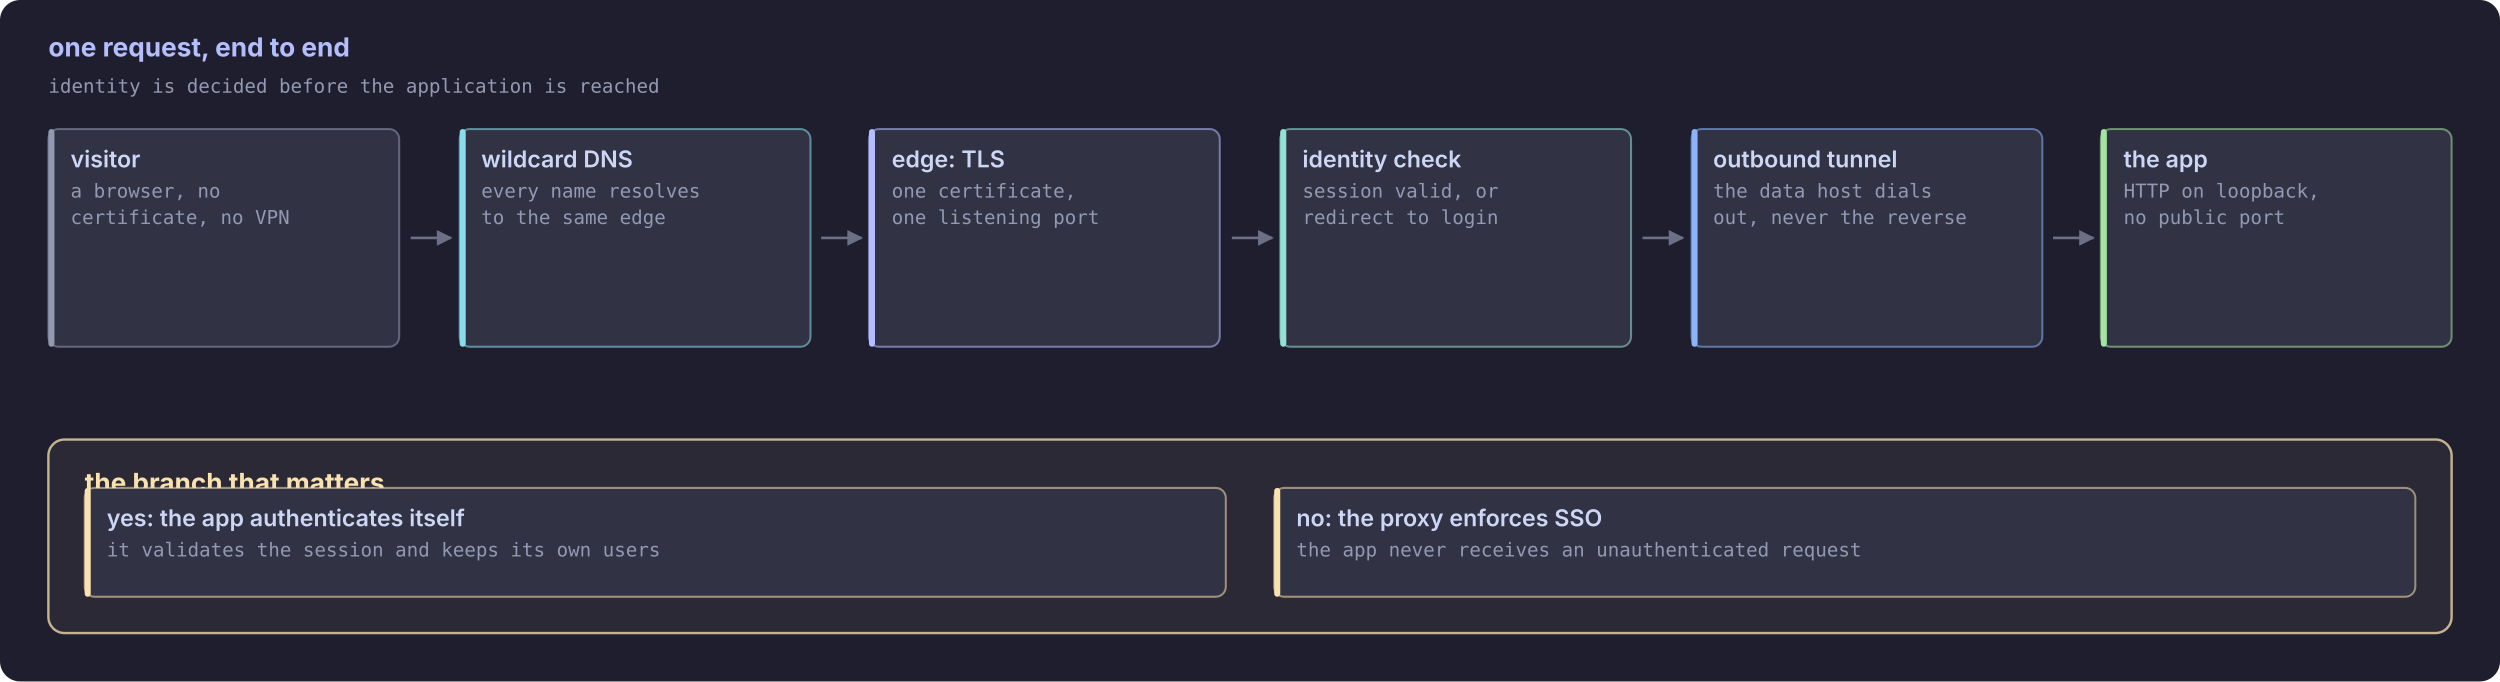
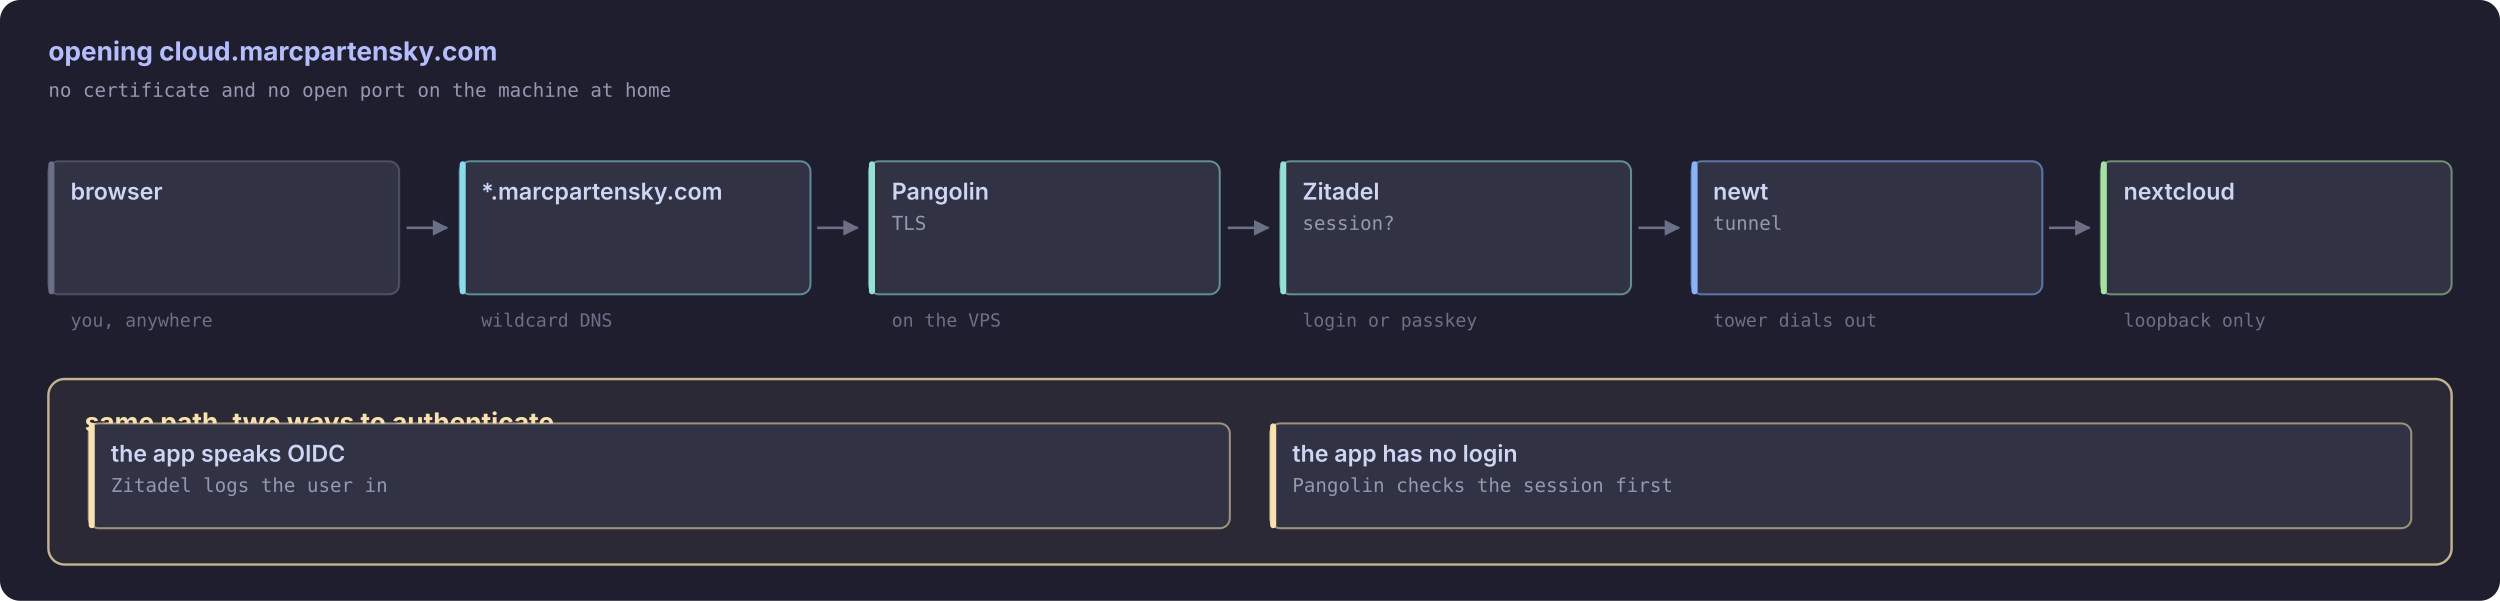
- <svg xmlns="http://www.w3.org/2000/svg" viewBox="0 0 1240 338" width="1240" height="338" role="img" aria-label="one request end to end">
+ <svg xmlns="http://www.w3.org/2000/svg" viewBox="0 0 1240 298" width="1240" height="298" role="img" aria-label="one request end to end">
  <defs>
    <marker id="arw" viewBox="0 0 10 10" refX="9" refY="5" markerWidth="6" markerHeight="6" orient="auto-start-reverse">
      <path d="M 0 0 L 10 5 L 0 10 z" fill="#6c7086" />
    </marker>
-     <marker id="arwl" viewBox="0 0 10 10" refX="9" refY="5" markerWidth="6" markerHeight="6" orient="auto-start-reverse">
-       <path d="M 0 0 L 10 5 L 0 10 z" fill="#b4befe" />
-     </marker>
  </defs>
-   <rect x="0" y="0" width="1240" height="338" rx="10" fill="#1e1e2e" />
-   <text x="24.0" y="28.0" font-size="13" fill="#b4befe" font-family="ui-sans-serif, system-ui, -apple-system, sans-serif" font-weight="700">one request, end to end</text>
-   <text x="24.0" y="46.0" font-size="9.5" fill="#9399b2" font-family="ui-monospace, SFMono-Regular, Menlo, monospace">identity is decided before the application is reached</text>
-   <rect x="24" y="64" width="174" height="108" rx="5" fill="#313244" stroke="#9399b2" stroke-opacity="0.55" stroke-width="1" />
-   <rect x="24" y="64" width="3" height="108" rx="1.5" fill="#9399b2" />
-   <text x="35.0" y="83.0" font-size="11.5" fill="#cdd6f4" font-family="ui-sans-serif, system-ui, -apple-system, sans-serif" font-weight="600">visitor</text>
-   <text x="35.0" y="98.0" font-size="9.5" fill="#9399b2" font-family="ui-monospace, SFMono-Regular, Menlo, monospace">a browser, no</text>
-   <text x="35.0" y="111.1" font-size="9.5" fill="#9399b2" font-family="ui-monospace, SFMono-Regular, Menlo, monospace">certificate, no VPN</text>
-   <path d="M 203.7 118.0 L 223.7 118.0" fill="none" stroke="#6c7086" stroke-width="1.3" marker-end="url(#arw)" />
-   <rect x="228" y="64" width="174" height="108" rx="5" fill="#313244" stroke="#89dceb" stroke-opacity="0.55" stroke-width="1" />
-   <rect x="228" y="64" width="3" height="108" rx="1.5" fill="#89dceb" />
-   <text x="238.7" y="83.0" font-size="11.5" fill="#cdd6f4" font-family="ui-sans-serif, system-ui, -apple-system, sans-serif" font-weight="600">wildcard DNS</text>
-   <text x="238.7" y="98.0" font-size="9.5" fill="#9399b2" font-family="ui-monospace, SFMono-Regular, Menlo, monospace">every name resolves</text>
-   <text x="238.7" y="111.1" font-size="9.5" fill="#9399b2" font-family="ui-monospace, SFMono-Regular, Menlo, monospace">to the same edge</text>
-   <path d="M 407.3 118.0 L 427.3 118.0" fill="none" stroke="#6c7086" stroke-width="1.3" marker-end="url(#arw)" />
-   <rect x="431" y="64" width="174" height="108" rx="5" fill="#313244" stroke="#b4befe" stroke-opacity="0.55" stroke-width="1" />
-   <rect x="431" y="64" width="3" height="108" rx="1.5" fill="#b4befe" />
-   <text x="442.3" y="83.0" font-size="11.5" fill="#cdd6f4" font-family="ui-sans-serif, system-ui, -apple-system, sans-serif" font-weight="600">edge: TLS</text>
-   <text x="442.3" y="98.0" font-size="9.5" fill="#9399b2" font-family="ui-monospace, SFMono-Regular, Menlo, monospace">one certificate,</text>
-   <text x="442.3" y="111.1" font-size="9.5" fill="#9399b2" font-family="ui-monospace, SFMono-Regular, Menlo, monospace">one listening port</text>
-   <path d="M 611.0 118.0 L 631.0 118.0" fill="none" stroke="#6c7086" stroke-width="1.3" marker-end="url(#arw)" />
-   <rect x="635" y="64" width="174" height="108" rx="5" fill="#313244" stroke="#94e2d5" stroke-opacity="0.55" stroke-width="1" />
-   <rect x="635" y="64" width="3" height="108" rx="1.5" fill="#94e2d5" />
-   <text x="646.0" y="83.0" font-size="11.5" fill="#cdd6f4" font-family="ui-sans-serif, system-ui, -apple-system, sans-serif" font-weight="600">identity check</text>
-   <text x="646.0" y="98.0" font-size="9.5" fill="#9399b2" font-family="ui-monospace, SFMono-Regular, Menlo, monospace">session valid, or</text>
-   <text x="646.0" y="111.1" font-size="9.5" fill="#9399b2" font-family="ui-monospace, SFMono-Regular, Menlo, monospace">redirect to login</text>
-   <path d="M 814.7 118.0 L 834.7 118.0" fill="none" stroke="#6c7086" stroke-width="1.3" marker-end="url(#arw)" />
-   <rect x="839" y="64" width="174" height="108" rx="5" fill="#313244" stroke="#89b4fa" stroke-opacity="0.55" stroke-width="1" />
-   <rect x="839" y="64" width="3" height="108" rx="1.5" fill="#89b4fa" />
-   <text x="849.7" y="83.0" font-size="11.5" fill="#cdd6f4" font-family="ui-sans-serif, system-ui, -apple-system, sans-serif" font-weight="600">outbound tunnel</text>
-   <text x="849.7" y="98.0" font-size="9.5" fill="#9399b2" font-family="ui-monospace, SFMono-Regular, Menlo, monospace">the data host dials</text>
-   <text x="849.7" y="111.1" font-size="9.5" fill="#9399b2" font-family="ui-monospace, SFMono-Regular, Menlo, monospace">out, never the reverse</text>
-   <path d="M 1018.3 118.0 L 1038.3 118.0" fill="none" stroke="#6c7086" stroke-width="1.3" marker-end="url(#arw)" />
-   <rect x="1042" y="64" width="174" height="108" rx="5" fill="#313244" stroke="#a6e3a1" stroke-opacity="0.55" stroke-width="1" />
-   <rect x="1042" y="64" width="3" height="108" rx="1.5" fill="#a6e3a1" />
-   <text x="1053.3" y="83.0" font-size="11.5" fill="#cdd6f4" font-family="ui-sans-serif, system-ui, -apple-system, sans-serif" font-weight="600">the app</text>
-   <text x="1053.3" y="98.0" font-size="9.5" fill="#9399b2" font-family="ui-monospace, SFMono-Regular, Menlo, monospace">HTTP on loopback,</text>
-   <text x="1053.3" y="111.1" font-size="9.5" fill="#9399b2" font-family="ui-monospace, SFMono-Regular, Menlo, monospace">no public port</text>
-   <rect x="24" y="218" width="1192" height="96" rx="8" fill="#f9e2af" fill-opacity="0.06" stroke="#f9e2af" stroke-width="1.2" stroke-opacity="0.75" />
-   <text x="42.0" y="244.0" font-size="13" fill="#f9e2af" font-family="ui-sans-serif, system-ui, -apple-system, sans-serif" font-weight="700">the branch that matters</text>
-   <text x="42.0" y="262.0" font-size="9.5" fill="#9399b2" font-family="ui-monospace, SFMono-Regular, Menlo, monospace">does the application speak OIDC</text>
-   <rect x="42" y="242" width="566" height="54" rx="5" fill="#313244" stroke="#f9e2af" stroke-opacity="0.55" stroke-width="1" />
-   <rect x="42" y="242" width="3" height="54" rx="1.5" fill="#f9e2af" />
-   <text x="53.0" y="261.0" font-size="11.5" fill="#cdd6f4" font-family="ui-sans-serif, system-ui, -apple-system, sans-serif" font-weight="600">yes: the app authenticates itself</text>
-   <text x="53.0" y="276.0" font-size="9.5" fill="#9399b2" font-family="ui-monospace, SFMono-Regular, Menlo, monospace">it validates the session and keeps its own users</text>
-   <rect x="632" y="242" width="566" height="54" rx="5" fill="#313244" stroke="#f9e2af" stroke-opacity="0.55" stroke-width="1" />
-   <rect x="632" y="242" width="3" height="54" rx="1.5" fill="#f9e2af" />
-   <text x="643.0" y="261.0" font-size="11.5" fill="#cdd6f4" font-family="ui-sans-serif, system-ui, -apple-system, sans-serif" font-weight="600">no: the proxy enforces SSO</text>
-   <text x="643.0" y="276.0" font-size="9.5" fill="#9399b2" font-family="ui-monospace, SFMono-Regular, Menlo, monospace">the app never receives an unauthenticated request</text>
+   <rect x="0" y="0" width="1240" height="298" rx="10" fill="#1e1e2e" />
+   <text x="24.0" y="30.0" font-size="13" fill="#b4befe" font-family="ui-sans-serif, system-ui, -apple-system, sans-serif" font-weight="700">opening cloud.marcpartensky.com</text>
+   <text x="24.0" y="48.0" font-size="9.5" fill="#9399b2" font-family="ui-monospace, SFMono-Regular, Menlo, monospace">no certificate and no open port on the machine at home</text>
+   <rect x="24" y="80" width="174" height="66" rx="5" fill="#313244" stroke="#6c7086" stroke-opacity="0.55" stroke-width="1" />
+   <rect x="24" y="80" width="3" height="66" rx="1.5" fill="#6c7086" />
+   <text x="35.0" y="99.0" font-size="11.5" fill="#cdd6f4" font-family="ui-sans-serif, system-ui, -apple-system, sans-serif" font-weight="600">browser</text>
+   <text x="35.0" y="162.0" font-size="9" fill="#6c7086" font-family="ui-monospace, SFMono-Regular, Menlo, monospace">you, anywhere</text>
+   <path d="M 201.7 113.0 L 221.7 113.0" fill="none" stroke="#6c7086" stroke-width="1.3" marker-end="url(#arw)" />
+   <rect x="228" y="80" width="174" height="66" rx="5" fill="#313244" stroke="#89dceb" stroke-opacity="0.55" stroke-width="1" />
+   <rect x="228" y="80" width="3" height="66" rx="1.5" fill="#89dceb" />
+   <text x="238.7" y="99.0" font-size="11.5" fill="#cdd6f4" font-family="ui-sans-serif, system-ui, -apple-system, sans-serif" font-weight="600">*.marcpartensky.com</text>
+   <text x="238.7" y="162.0" font-size="9" fill="#6c7086" font-family="ui-monospace, SFMono-Regular, Menlo, monospace">wildcard DNS</text>
+   <path d="M 405.3 113.0 L 425.3 113.0" fill="none" stroke="#6c7086" stroke-width="1.3" marker-end="url(#arw)" />
+   <rect x="431" y="80" width="174" height="66" rx="5" fill="#313244" stroke="#94e2d5" stroke-opacity="0.55" stroke-width="1" />
+   <rect x="431" y="80" width="3" height="66" rx="1.5" fill="#94e2d5" />
+   <text x="442.3" y="99.0" font-size="11.5" fill="#cdd6f4" font-family="ui-sans-serif, system-ui, -apple-system, sans-serif" font-weight="600">Pangolin</text>
+   <text x="442.3" y="114.0" font-size="9.5" fill="#9399b2" font-family="ui-monospace, SFMono-Regular, Menlo, monospace">TLS</text>
+   <text x="442.3" y="162.0" font-size="9" fill="#6c7086" font-family="ui-monospace, SFMono-Regular, Menlo, monospace">on the VPS</text>
+   <path d="M 609.0 113.0 L 629.0 113.0" fill="none" stroke="#6c7086" stroke-width="1.3" marker-end="url(#arw)" />
+   <rect x="635" y="80" width="174" height="66" rx="5" fill="#313244" stroke="#94e2d5" stroke-opacity="0.55" stroke-width="1" />
+   <rect x="635" y="80" width="3" height="66" rx="1.5" fill="#94e2d5" />
+   <text x="646.0" y="99.0" font-size="11.5" fill="#cdd6f4" font-family="ui-sans-serif, system-ui, -apple-system, sans-serif" font-weight="600">Zitadel</text>
+   <text x="646.0" y="114.0" font-size="9.5" fill="#9399b2" font-family="ui-monospace, SFMono-Regular, Menlo, monospace">session?</text>
+   <text x="646.0" y="162.0" font-size="9" fill="#6c7086" font-family="ui-monospace, SFMono-Regular, Menlo, monospace">login or passkey</text>
+   <path d="M 812.7 113.0 L 832.7 113.0" fill="none" stroke="#6c7086" stroke-width="1.3" marker-end="url(#arw)" />
+   <rect x="839" y="80" width="174" height="66" rx="5" fill="#313244" stroke="#89b4fa" stroke-opacity="0.55" stroke-width="1" />
+   <rect x="839" y="80" width="3" height="66" rx="1.5" fill="#89b4fa" />
+   <text x="849.7" y="99.0" font-size="11.5" fill="#cdd6f4" font-family="ui-sans-serif, system-ui, -apple-system, sans-serif" font-weight="600">newt</text>
+   <text x="849.7" y="114.0" font-size="9.5" fill="#9399b2" font-family="ui-monospace, SFMono-Regular, Menlo, monospace">tunnel</text>
+   <text x="849.7" y="162.0" font-size="9" fill="#6c7086" font-family="ui-monospace, SFMono-Regular, Menlo, monospace">tower dials out</text>
+   <path d="M 1016.3 113.0 L 1036.3 113.0" fill="none" stroke="#6c7086" stroke-width="1.3" marker-end="url(#arw)" />
+   <rect x="1042" y="80" width="174" height="66" rx="5" fill="#313244" stroke="#a6e3a1" stroke-opacity="0.55" stroke-width="1" />
+   <rect x="1042" y="80" width="3" height="66" rx="1.5" fill="#a6e3a1" />
+   <text x="1053.3" y="99.0" font-size="11.5" fill="#cdd6f4" font-family="ui-sans-serif, system-ui, -apple-system, sans-serif" font-weight="600">nextcloud</text>
+   <text x="1053.3" y="162.0" font-size="9" fill="#6c7086" font-family="ui-monospace, SFMono-Regular, Menlo, monospace">loopback only</text>
+   <rect x="24" y="188" width="1192" height="92" rx="8" fill="#f9e2af" fill-opacity="0.06" stroke="#f9e2af" stroke-width="1.2" stroke-opacity="0.75" />
+   <text x="42.0" y="214.0" font-size="13" fill="#f9e2af" font-family="ui-sans-serif, system-ui, -apple-system, sans-serif" font-weight="700">same path, two ways to authenticate</text>
+   <rect x="44" y="210" width="566" height="52" rx="5" fill="#313244" stroke="#f9e2af" stroke-opacity="0.55" stroke-width="1" />
+   <rect x="44" y="210" width="3" height="52" rx="1.5" fill="#f9e2af" />
+   <text x="55.0" y="229.0" font-size="11.5" fill="#cdd6f4" font-family="ui-sans-serif, system-ui, -apple-system, sans-serif" font-weight="600">the app speaks OIDC</text>
+   <text x="55.0" y="244.0" font-size="9.5" fill="#9399b2" font-family="ui-monospace, SFMono-Regular, Menlo, monospace">Zitadel logs the user in</text>
+   <rect x="630" y="210" width="566" height="52" rx="5" fill="#313244" stroke="#f9e2af" stroke-opacity="0.55" stroke-width="1" />
+   <rect x="630" y="210" width="3" height="52" rx="1.5" fill="#f9e2af" />
+   <text x="641.0" y="229.0" font-size="11.5" fill="#cdd6f4" font-family="ui-sans-serif, system-ui, -apple-system, sans-serif" font-weight="600">the app has no login</text>
+   <text x="641.0" y="244.0" font-size="9.5" fill="#9399b2" font-family="ui-monospace, SFMono-Regular, Menlo, monospace">Pangolin checks the session first</text>
</svg>
